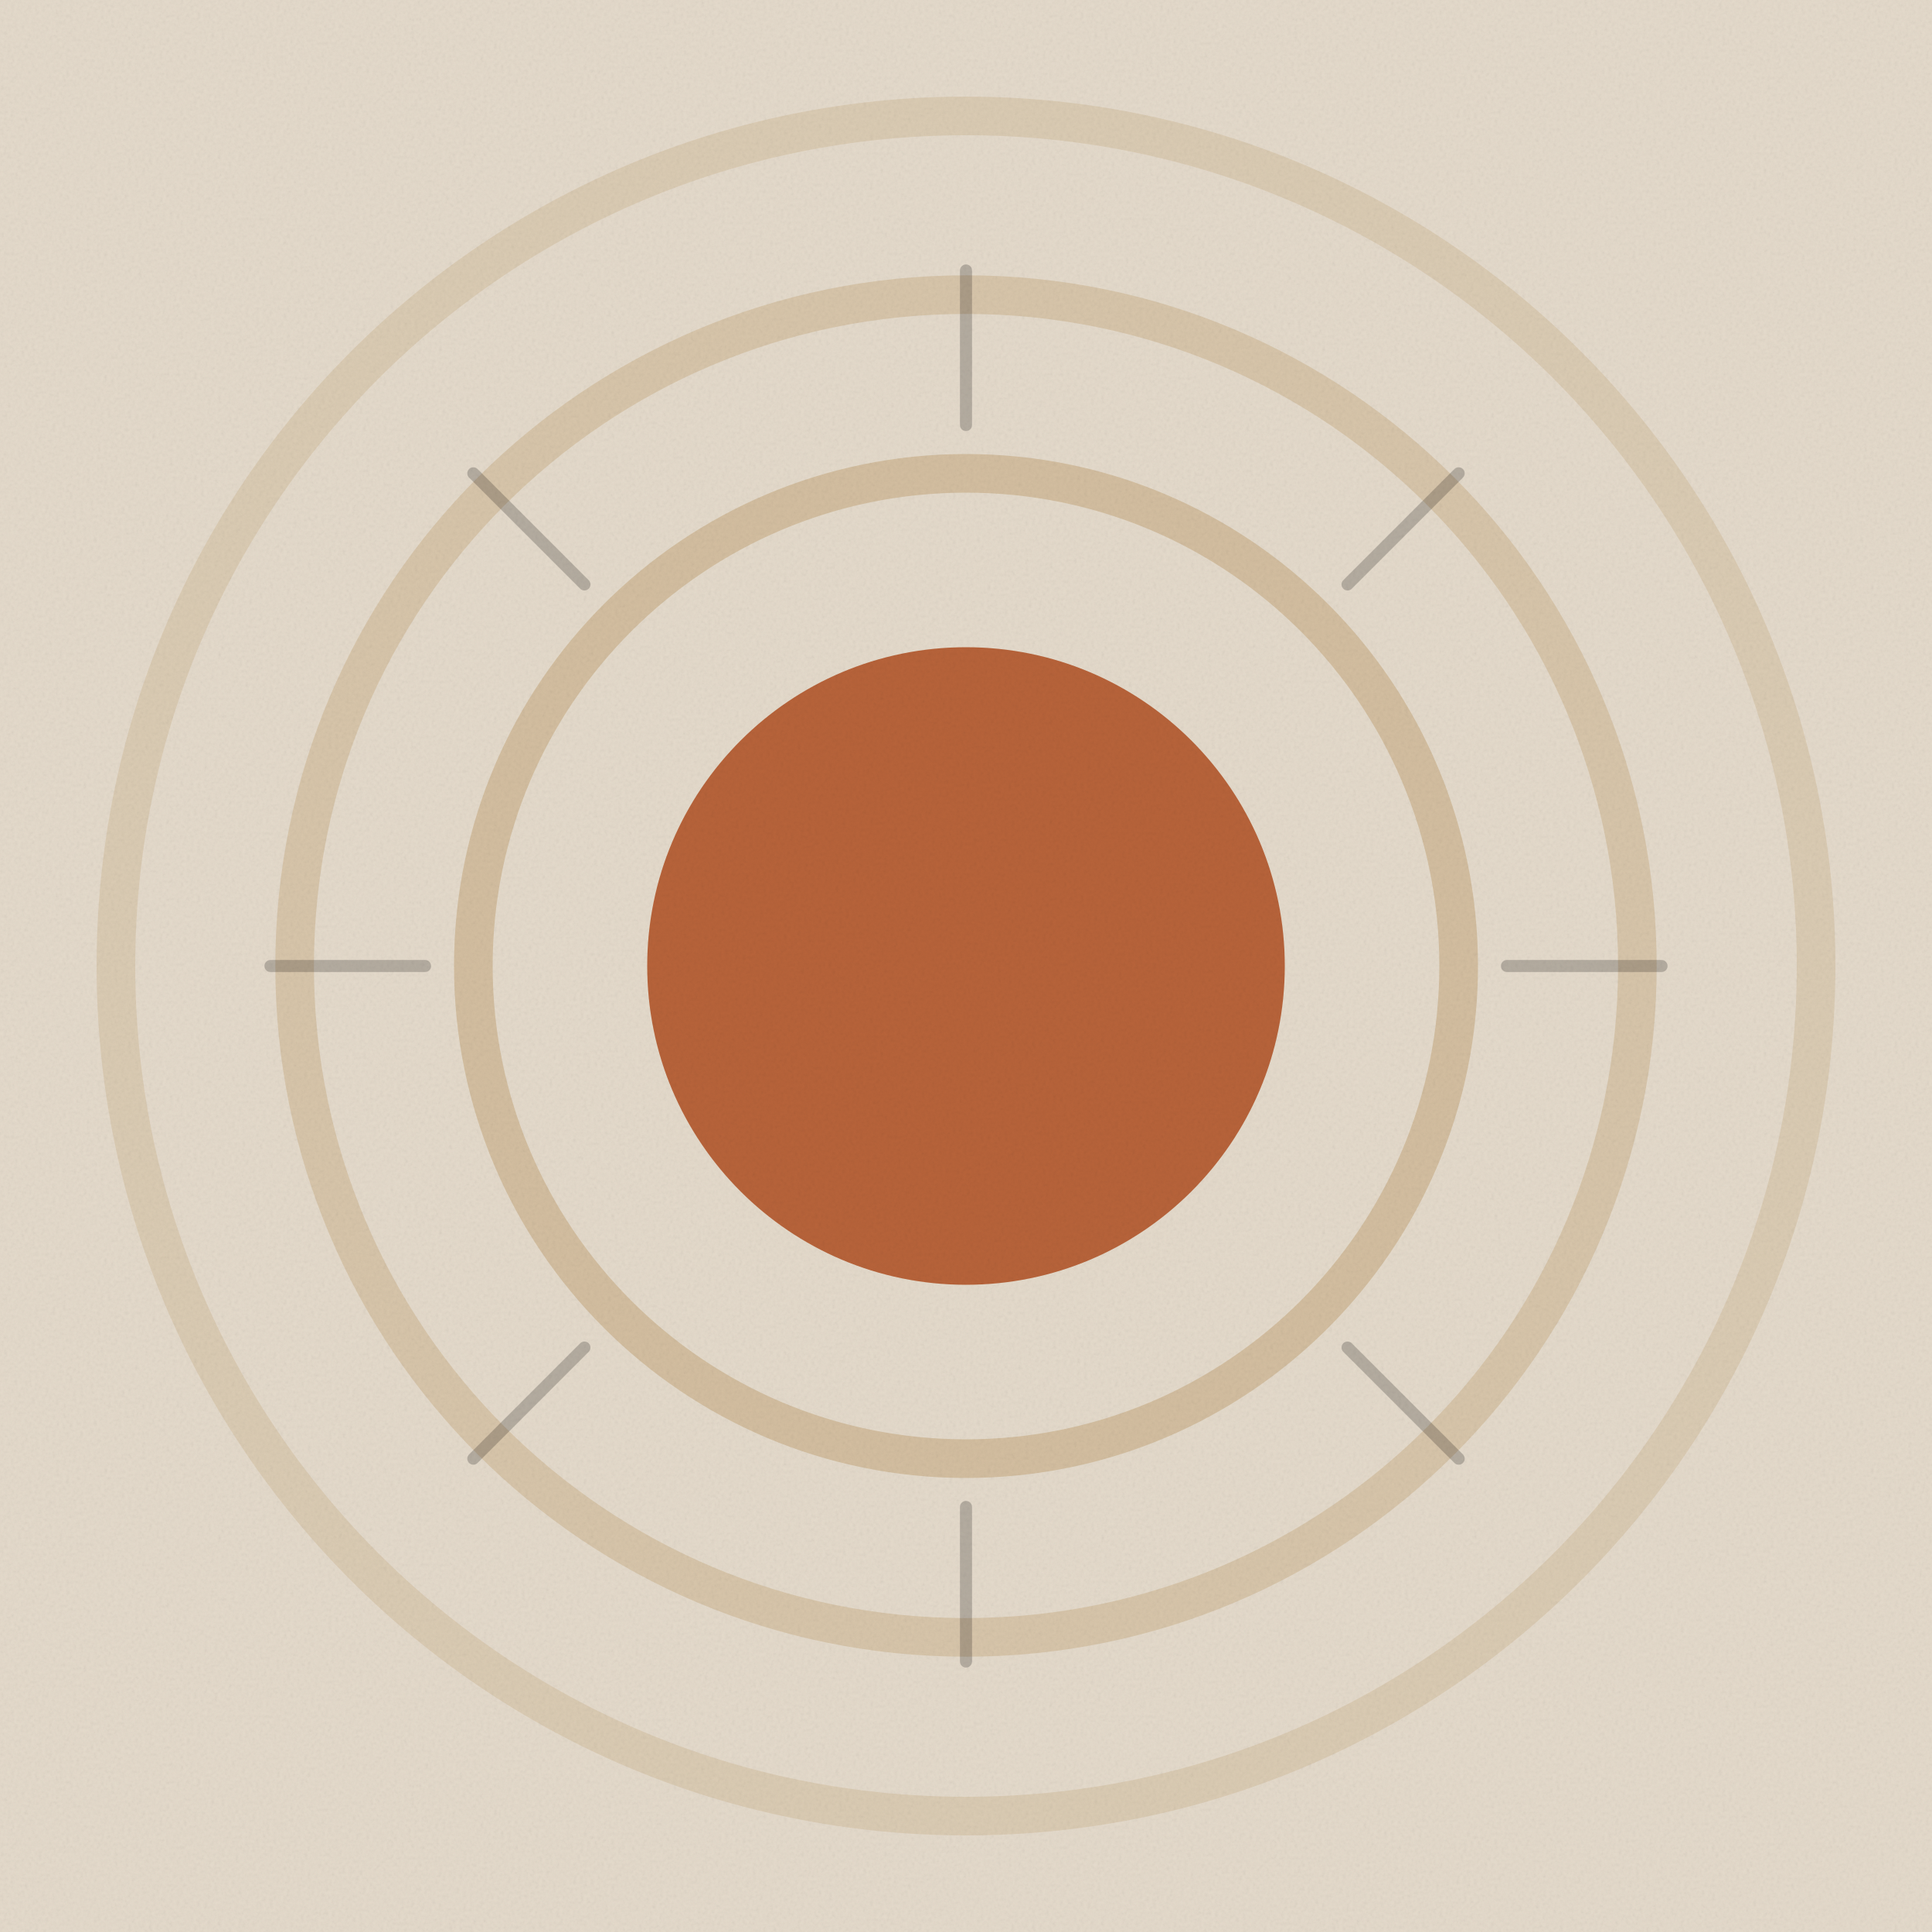
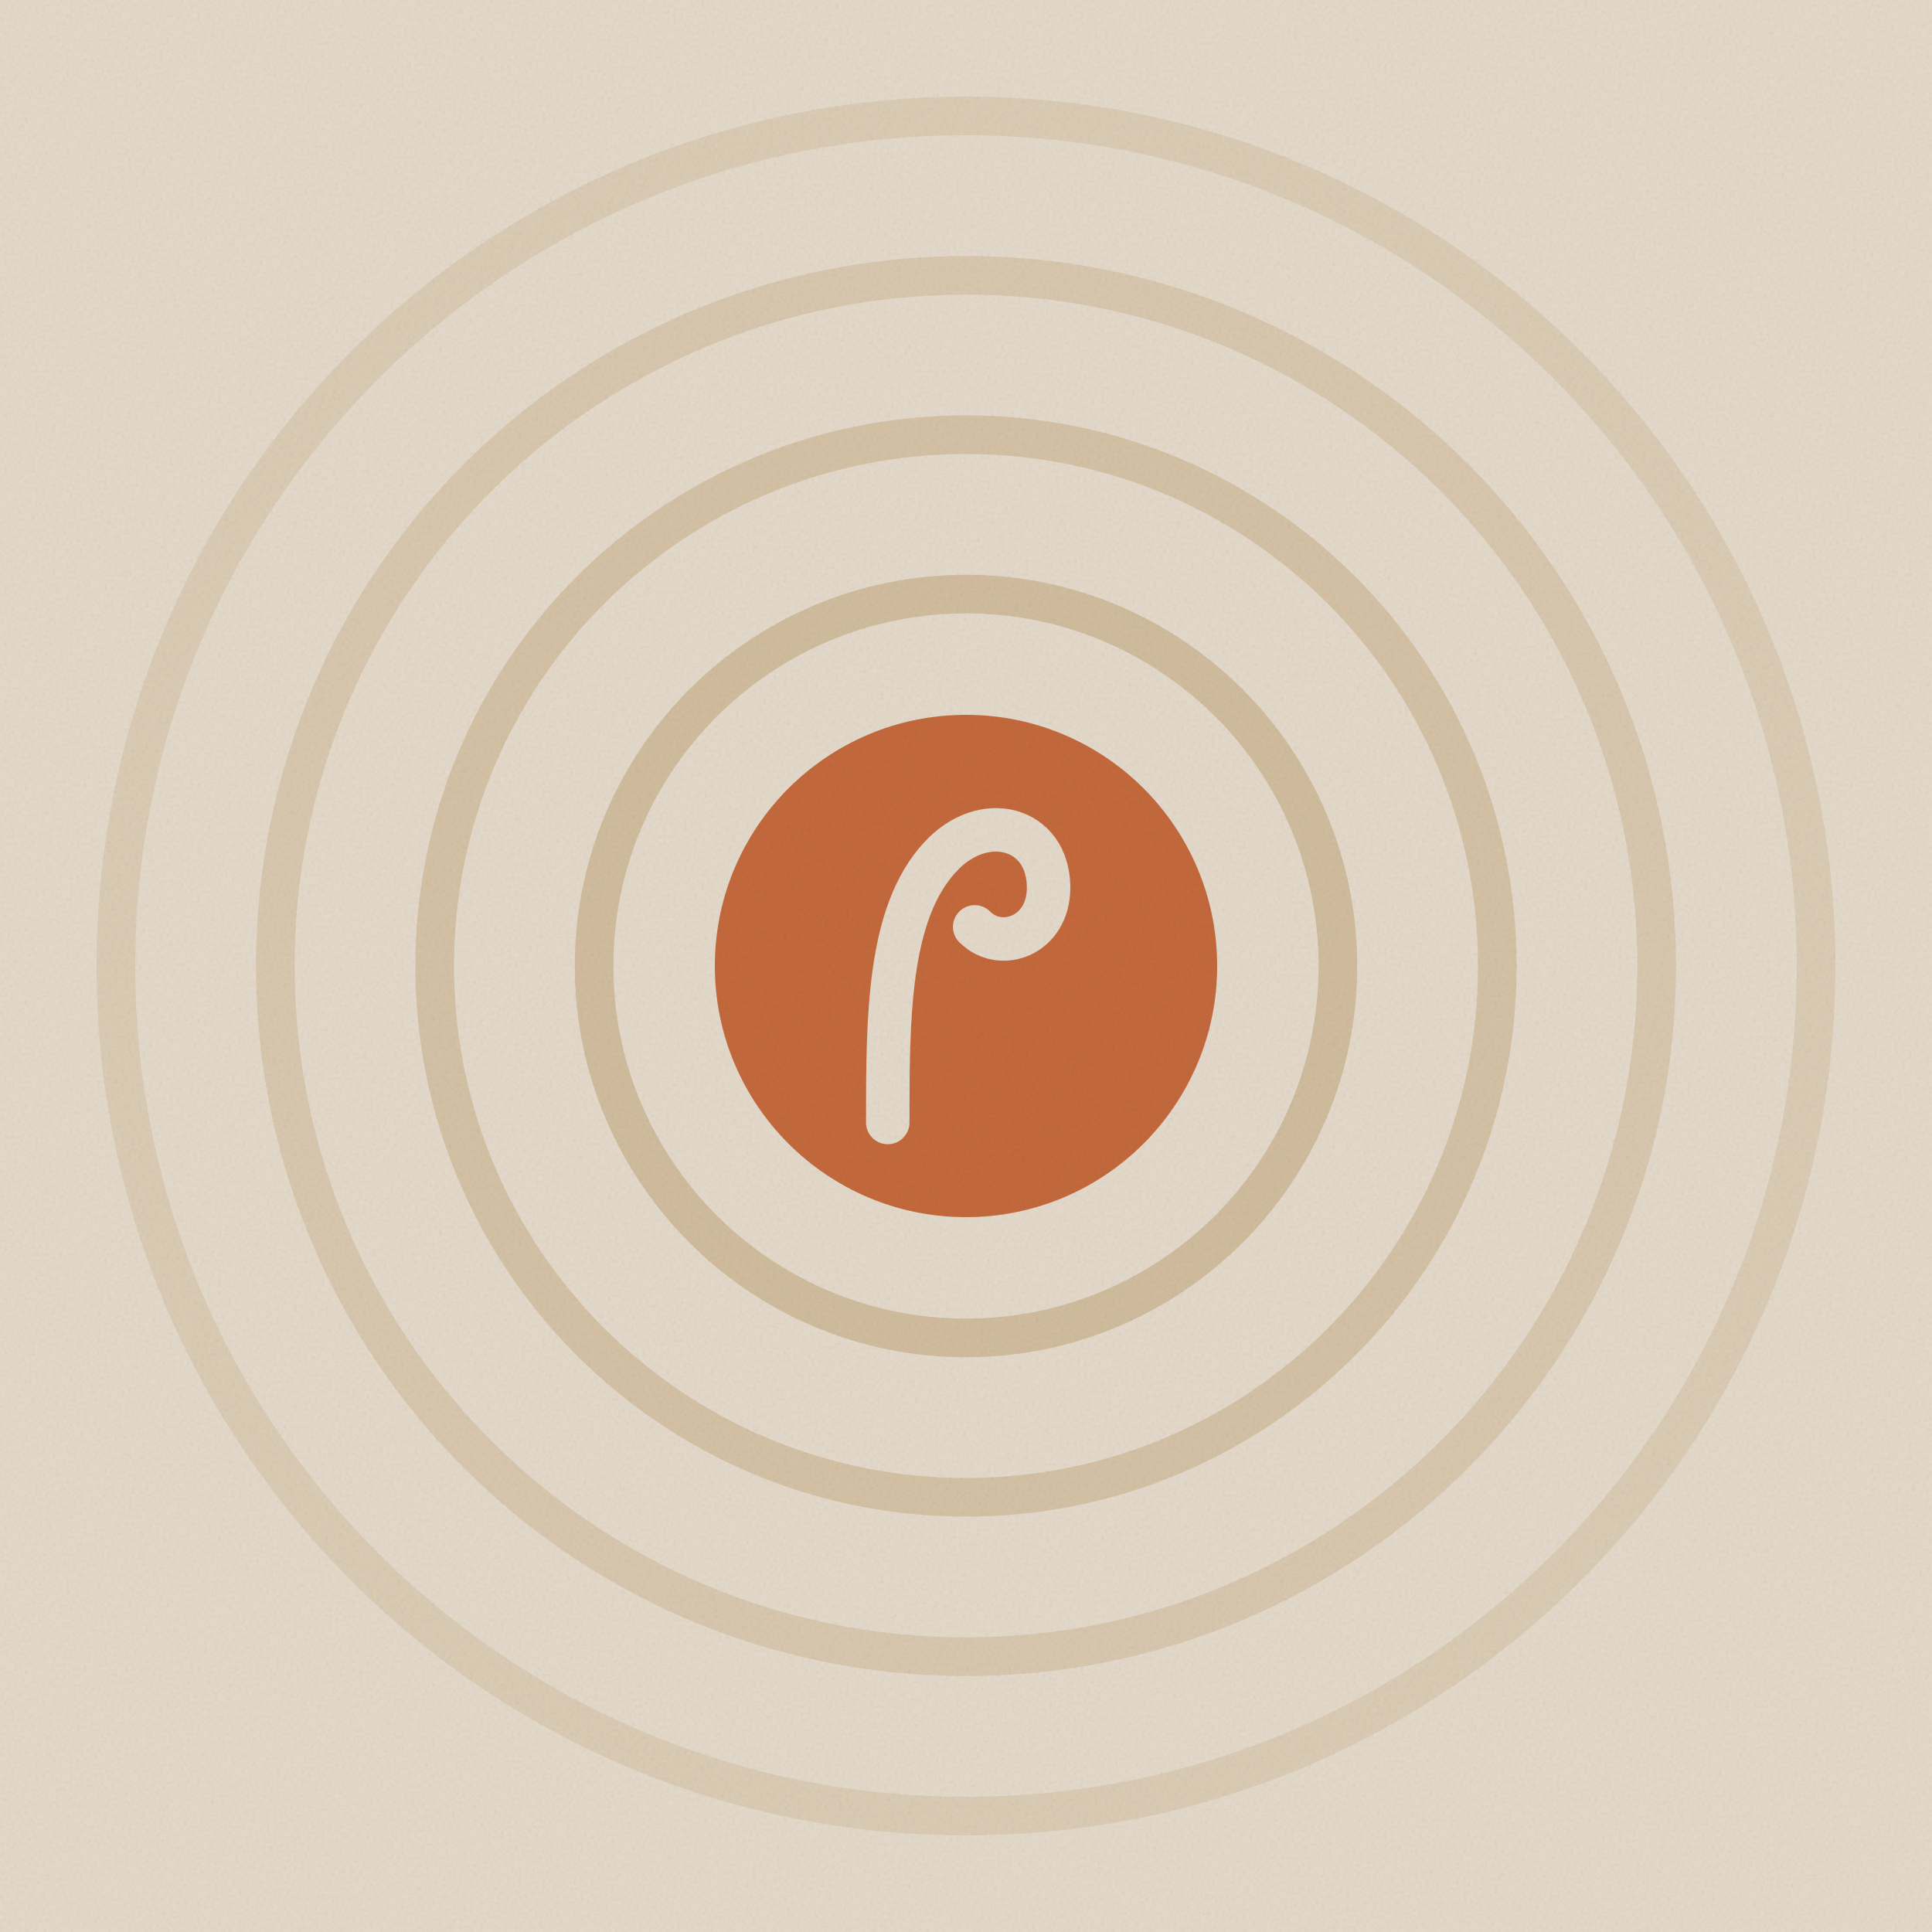
<svg xmlns="http://www.w3.org/2000/svg" viewBox="0 0 800 800" width="800" height="800" role="img" aria-label="Placeholder sleeve artwork">
  <defs>
    <filter id="g3">
      <feTurbulence type="fractalNoise" baseFrequency="0.7" numOctaves="4" stitchTiles="stitch" />
      <feColorMatrix type="saturate" values="0" />
    </filter>
    <clipPath id="c3">
      <rect width="800" height="800" />
    </clipPath>
  </defs>
  <g clip-path="url(#c3)">
    <rect width="800" height="800" fill="#E4DACB" />
-     <g fill="none" stroke="#B8945F" stroke-width="16">
-       <circle cx="400" cy="400" r="352" opacity="0.22" />
-       <circle cx="400" cy="400" r="278" opacity="0.3" />
-       <circle cx="400" cy="400" r="204" opacity="0.4" />
+     <g fill="none" stroke="#B8945F">
+       <circle cx="400" cy="400" r="352" stroke-width="16" opacity="0.2" />
+       <circle cx="400" cy="400" r="286" stroke-width="16" opacity="0.26" />
+       <circle cx="400" cy="400" r="220" stroke-width="16" opacity="0.34" />
+       <circle cx="400" cy="400" r="154" stroke-width="16" opacity="0.42" />
    </g>
-     <circle cx="400" cy="400" r="132" fill="#C4693D" />
-     <circle cx="400" cy="400" r="132" fill="#1F1B18" opacity="0.08" />
-     <g stroke="#1F1B18" stroke-width="5" stroke-linecap="round" opacity="0.24">
-       <line x1="400" y1="176" x2="400" y2="112" />
-       <line x1="558" y1="242" x2="604" y2="196" />
-       <line x1="624" y1="400" x2="688" y2="400" />
-       <line x1="558" y1="558" x2="604" y2="604" />
-       <line x1="400" y1="624" x2="400" y2="688" />
-       <line x1="242" y1="558" x2="196" y2="604" />
-       <line x1="176" y1="400" x2="112" y2="400" />
-       <line x1="242" y1="242" x2="196" y2="196" />
+     <circle cx="400" cy="400" r="104" fill="#C4693D" />
+     <g transform="translate(400 400) scale(3.6) translate(-24 -24)">
+       <path d="M15 42C15 30 15 18 21 11.5 26 6 33.5 8 33.5 15 33.5 20.5 28 22.5 25 19.5" fill="none" stroke="#E4DACB" stroke-width="5" stroke-linecap="round" />
    </g>
    <rect width="800" height="800" filter="url(#g3)" opacity="0.14" style="mix-blend-mode:multiply" />
  </g>
</svg>
